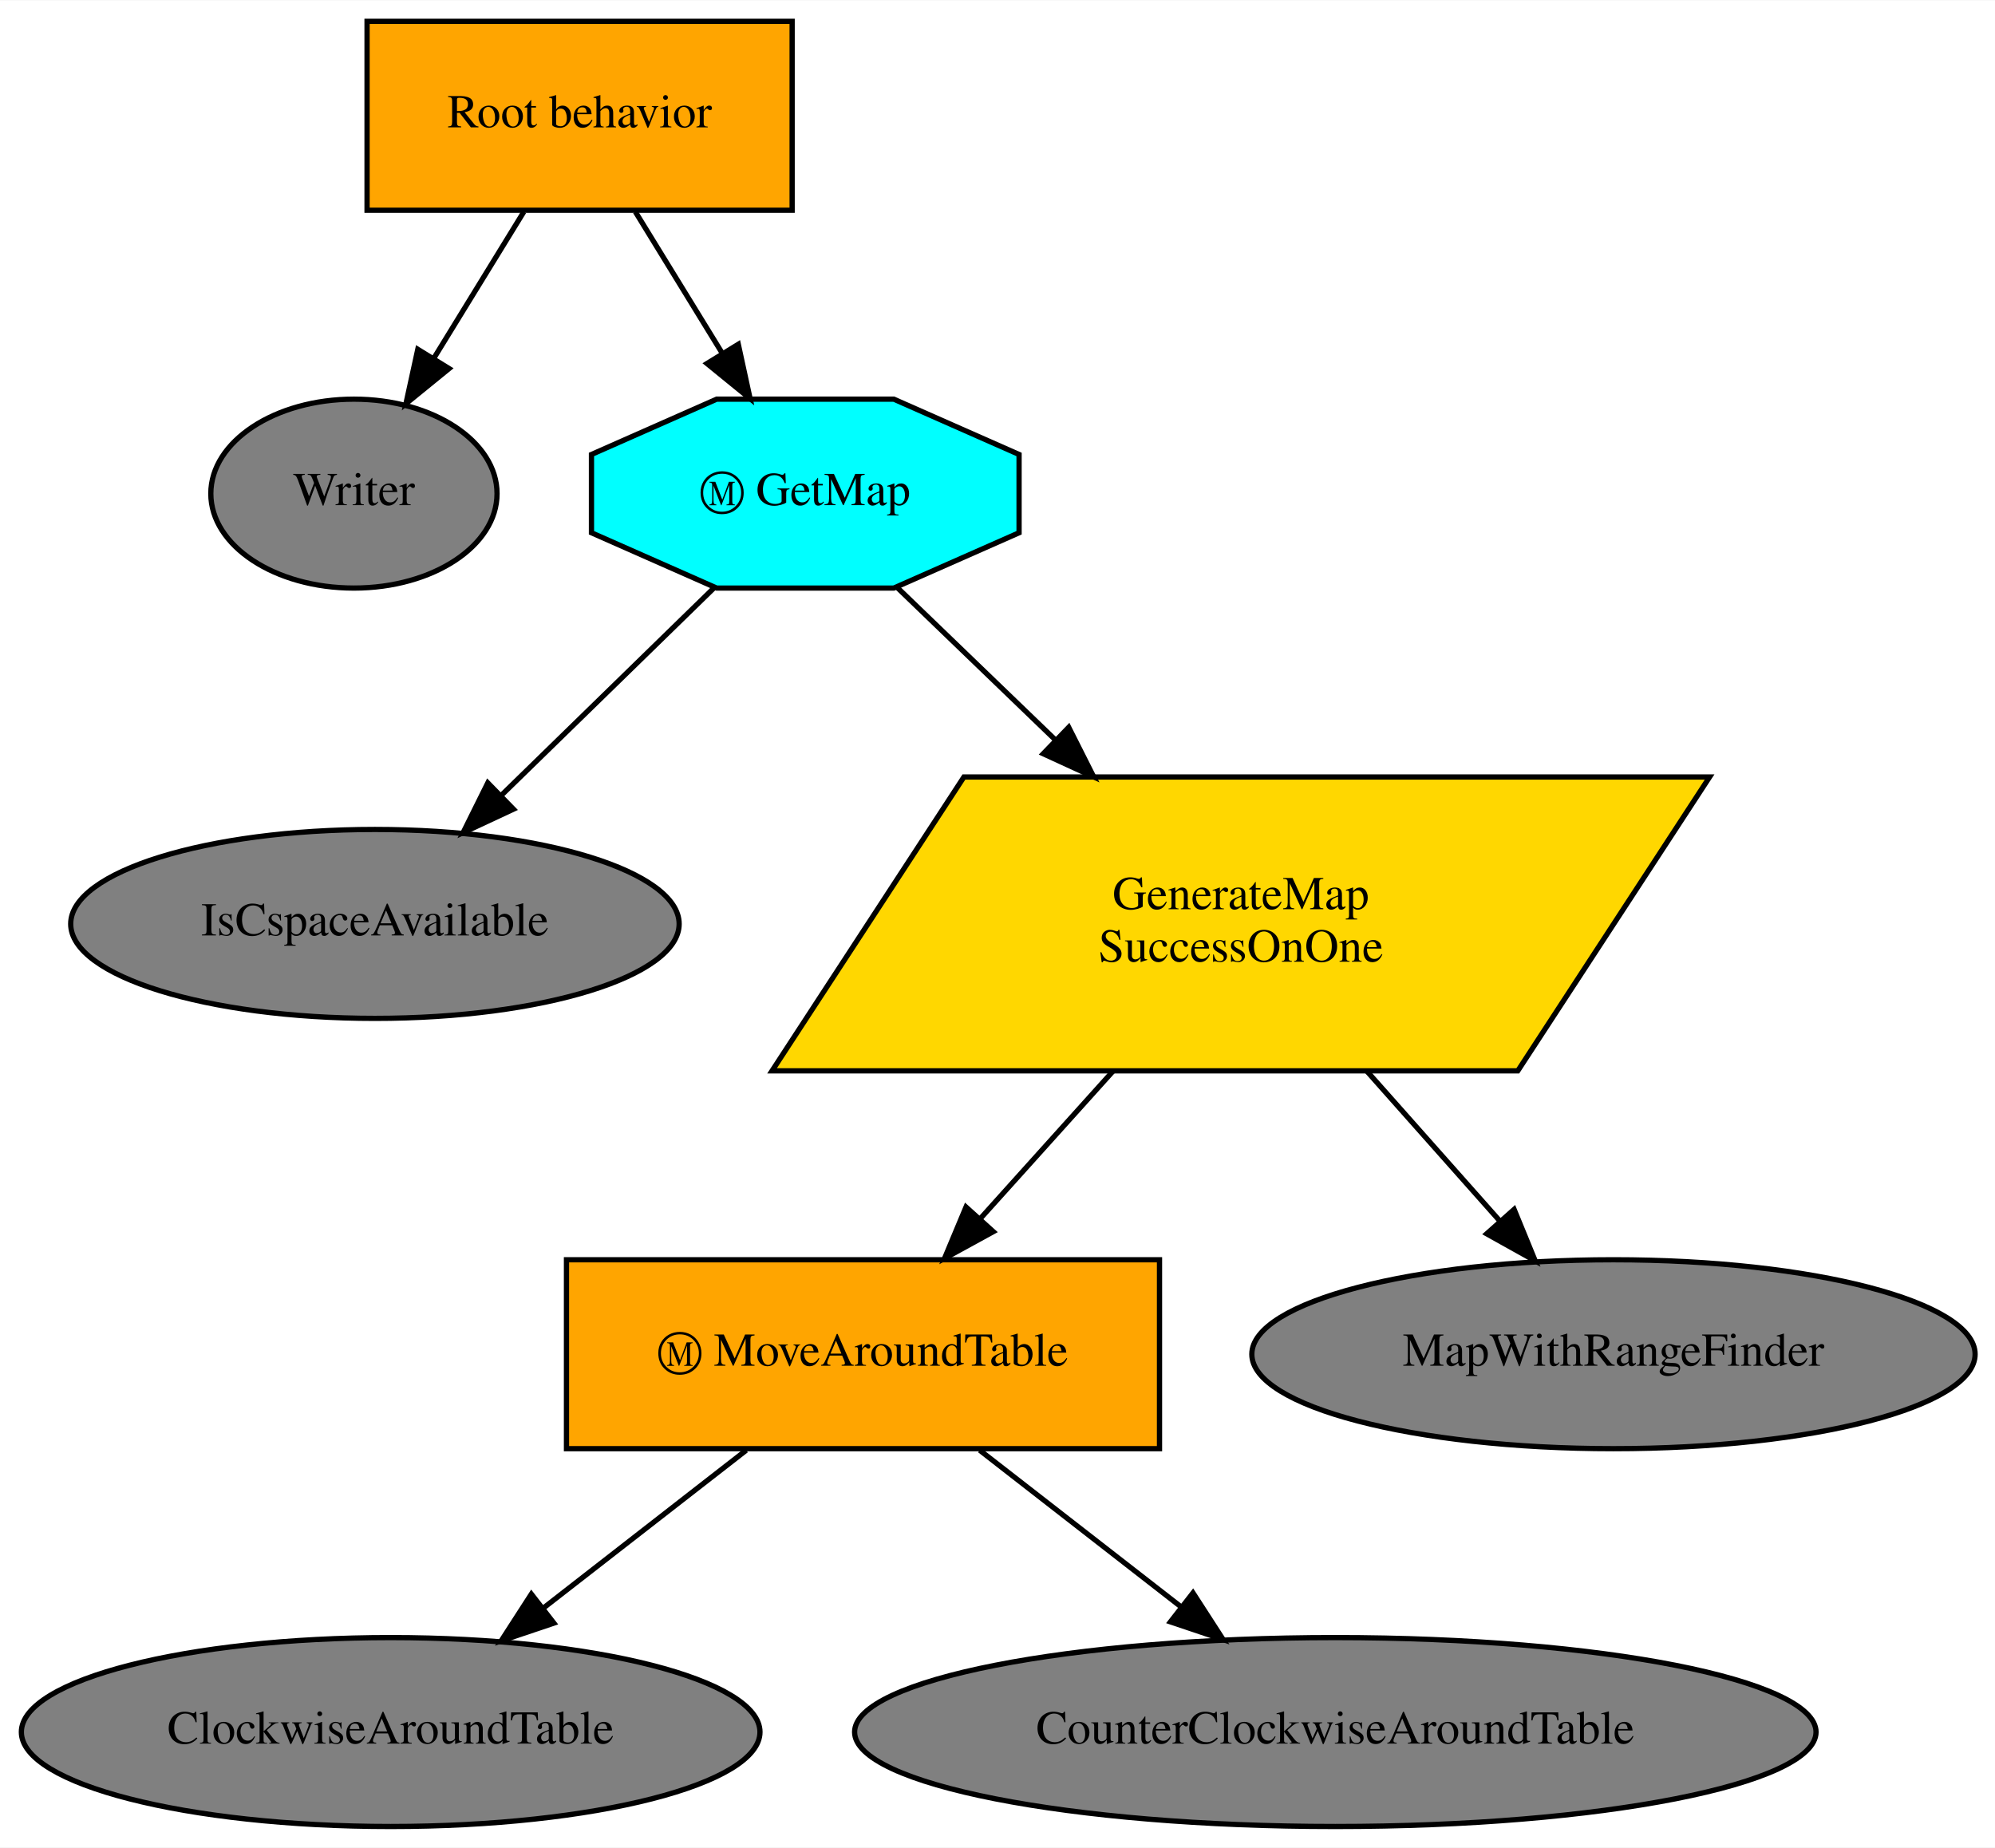
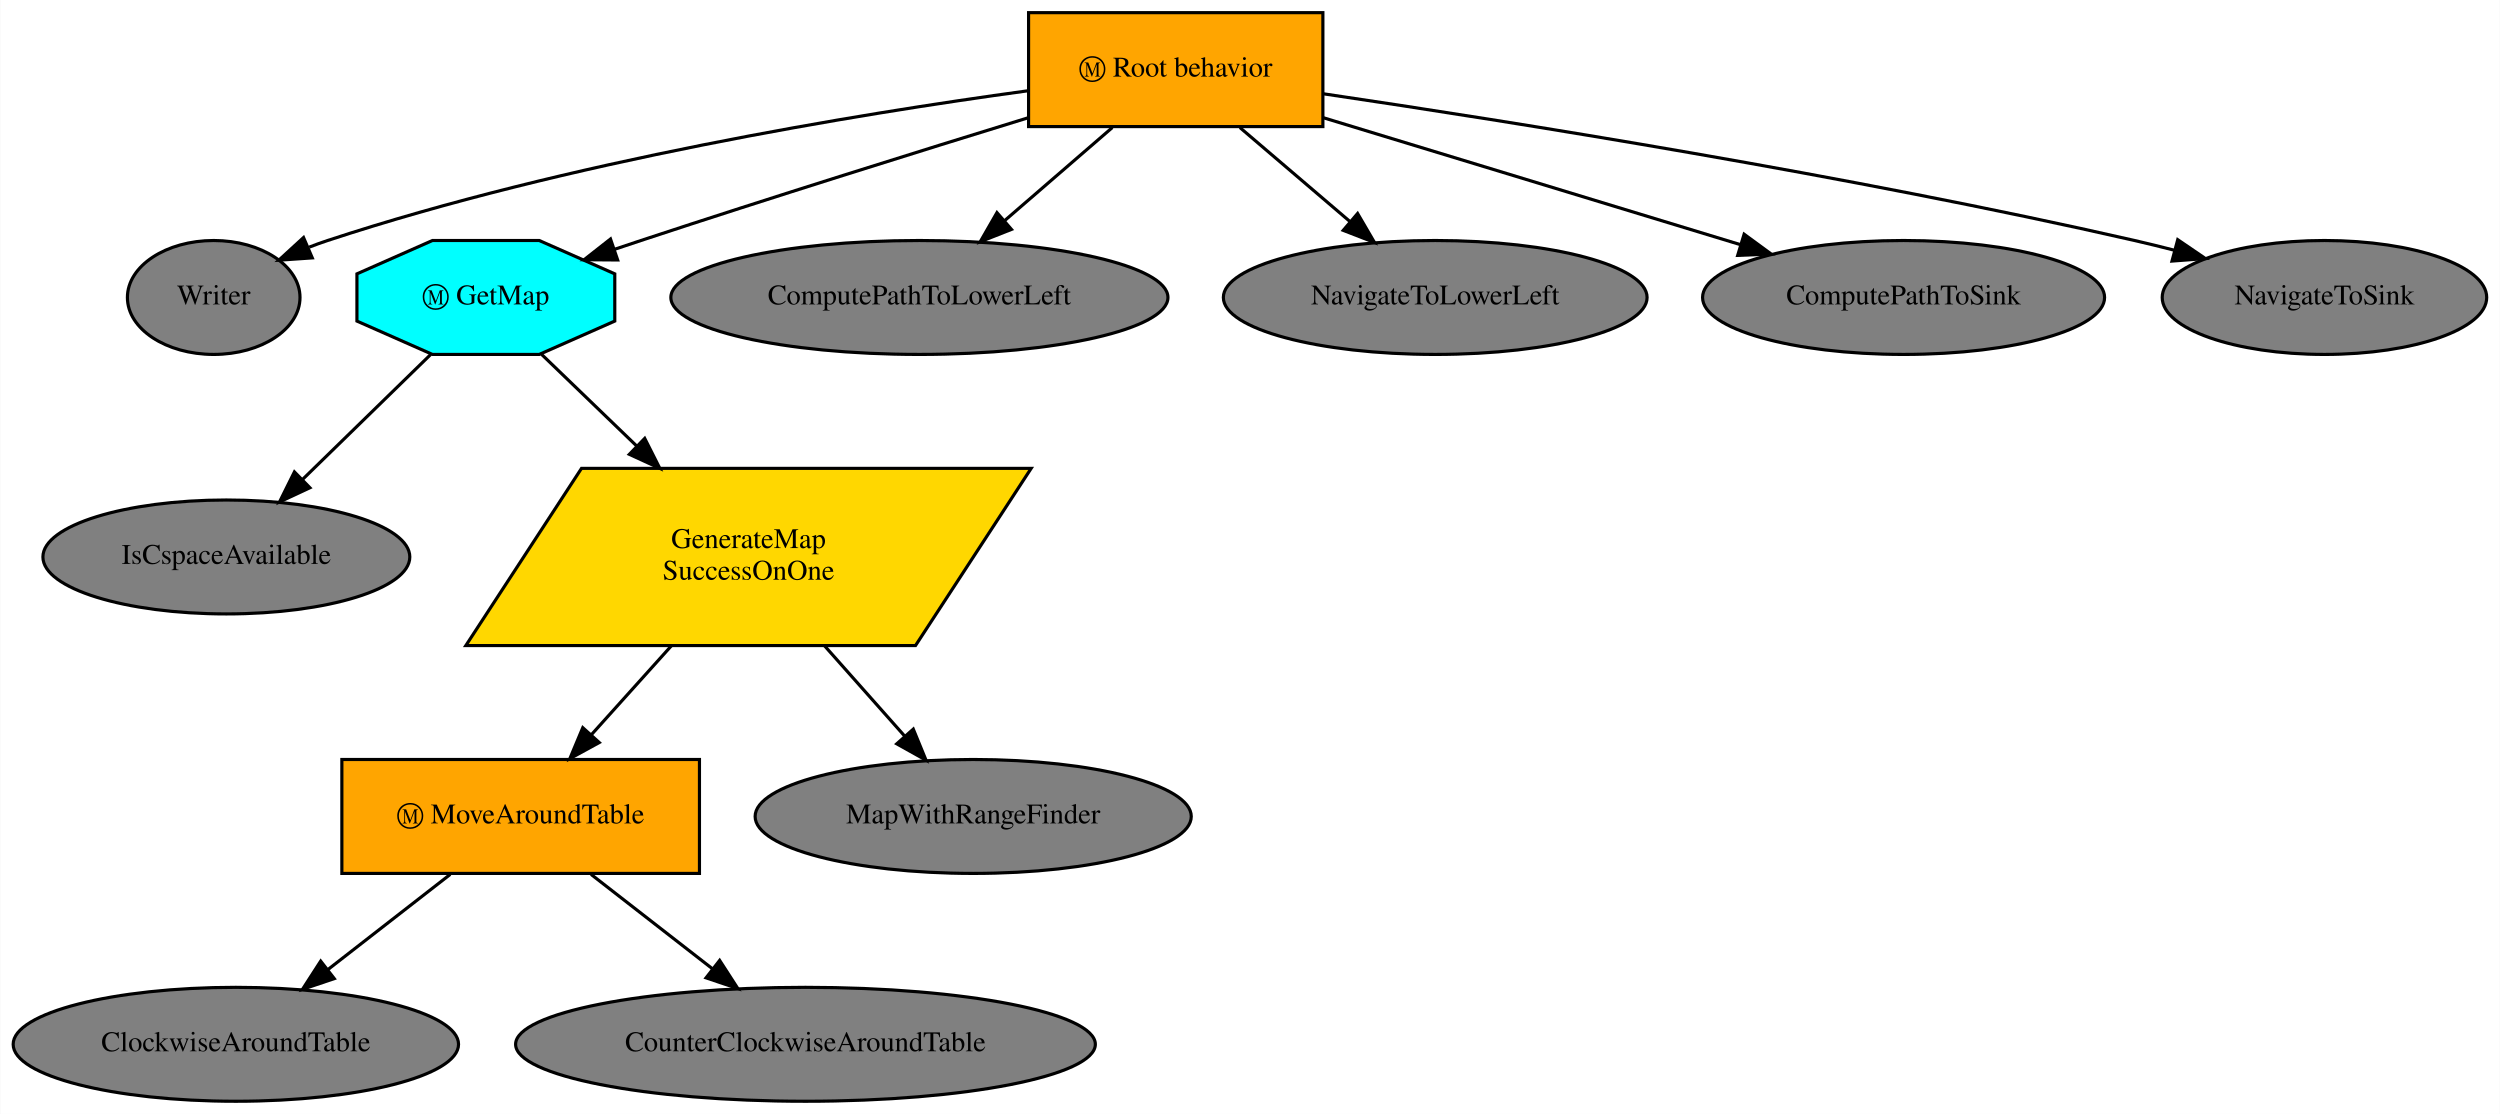
- <svg xmlns="http://www.w3.org/2000/svg" width="380pt" height="352pt" viewBox="0.00 0.00 380.14 352.00">
+ <svg xmlns="http://www.w3.org/2000/svg" width="790pt" height="352pt" viewBox="0.00 0.00 789.82 352.00">
  <g id="graph0" class="graph" transform="scale(1 1) rotate(0) translate(4 348)">
-     <polygon fill="white" stroke="transparent" points="-4,4 -4,-348 376.14,-348 376.14,4 -4,4" />
+     <polygon fill="white" stroke="transparent" points="-4,4 -4,-348 785.82,-348 785.82,4 -4,4" />
    <g id="node1" class="node">
-       <polygon fill="orange" stroke="black" points="146.94,-344 65.94,-344 65.94,-308 146.94,-308 146.94,-344" />
-       <text text-anchor="middle" x="106.44" y="-323.8" font-family="Times,serif" font-size="9.00">Root behavior</text>
+       <polygon fill="orange" stroke="black" points="413.94,-344 320.94,-344 320.94,-308 413.94,-308 413.94,-344" />
+       <text text-anchor="middle" x="367.44" y="-323.8" font-family="Times,serif" font-size="9.00">Ⓜ Root behavior</text>
    </g>
    <g id="node2" class="node">
      <ellipse fill="gray" stroke="black" cx="63.44" cy="-254" rx="27.27" ry="18" />
      <text text-anchor="middle" x="63.44" y="-251.8" font-family="Times,serif" font-size="9.00">Writer</text>
    </g>
    <g id="edge1" class="edge">
-       <path fill="none" stroke="black" d="M95.81,-307.7C90.66,-299.32 84.38,-289.1 78.73,-279.9" />
-       <polygon fill="black" stroke="black" points="81.57,-277.83 73.35,-271.14 75.61,-281.5 81.57,-277.83" />
+       <path fill="none" stroke="black" d="M320.55,-319.29C266.34,-311.87 174.89,-296.86 99.44,-272 97.52,-271.37 95.57,-270.66 93.61,-269.9" />
+       <polygon fill="black" stroke="black" points="94.59,-266.51 84.02,-265.78 91.83,-272.94 94.59,-266.51" />
    </g>
    <g id="node3" class="node">
      <polygon fill="cyan" stroke="black" points="190.18,-246.54 190.18,-261.46 166.31,-272 132.56,-272 108.7,-261.46 108.7,-246.54 132.56,-236 166.31,-236 190.18,-246.54" />
      <text text-anchor="middle" x="149.44" y="-251.8" font-family="Times,serif" font-size="9.00">Ⓜ GetMap</text>
    </g>
    <g id="edge2" class="edge">
-       <path fill="none" stroke="black" d="M117.07,-307.7C122.06,-299.56 128.13,-289.69 133.65,-280.7" />
-       <polygon fill="black" stroke="black" points="136.68,-282.46 138.93,-272.1 130.71,-278.79 136.68,-282.46" />
+       <path fill="none" stroke="black" d="M320.69,-310.75C286.69,-300.29 239.61,-285.59 198.44,-272 195.71,-271.1 192.9,-270.16 190.08,-269.21" />
+       <polygon fill="black" stroke="black" points="191.09,-265.85 180.49,-265.93 188.83,-272.48 191.09,-265.85" />
+     </g>
+     <g id="node10" class="node">
+       <ellipse fill="gray" stroke="black" cx="286.44" cy="-254" rx="78.54" ry="18" />
+       <text text-anchor="middle" x="286.44" y="-251.8" font-family="Times,serif" font-size="9.00">ComputePathToLowerLeft</text>
+     </g>
+     <g id="edge9" class="edge">
+       <path fill="none" stroke="black" d="M347.41,-307.7C337.16,-298.84 324.53,-287.92 313.43,-278.33" />
+       <polygon fill="black" stroke="black" points="315.53,-275.51 305.67,-271.62 310.95,-280.81 315.53,-275.51" />
+     </g>
+     <g id="node11" class="node">
+       <ellipse fill="gray" stroke="black" cx="449.44" cy="-254" rx="66.95" ry="18" />
+       <text text-anchor="middle" x="449.44" y="-251.8" font-family="Times,serif" font-size="9.00">NavigateToLowerLeft</text>
+     </g>
+     <g id="edge10" class="edge">
+       <path fill="none" stroke="black" d="M387.71,-307.7C398.16,-298.77 411.06,-287.76 422.36,-278.11" />
+       <polygon fill="black" stroke="black" points="424.91,-280.54 430.25,-271.38 420.37,-275.21 424.91,-280.54" />
+     </g>
+     <g id="node12" class="node">
+       <ellipse fill="gray" stroke="black" cx="597.44" cy="-254" rx="63.52" ry="18" />
+       <text text-anchor="middle" x="597.44" y="-251.8" font-family="Times,serif" font-size="9.00">ComputePathToSink</text>
+     </g>
+     <g id="edge11" class="edge">
+       <path fill="none" stroke="black" d="M413.98,-310.83C452.22,-299.2 506.33,-282.73 545.88,-270.69" />
+       <polygon fill="black" stroke="black" points="547.05,-273.99 555.6,-267.73 545.02,-267.3 547.05,-273.99" />
+     </g>
+     <g id="node13" class="node">
+       <ellipse fill="gray" stroke="black" cx="730.44" cy="-254" rx="51.27" ry="18" />
+       <text text-anchor="middle" x="730.44" y="-251.8" font-family="Times,serif" font-size="9.00">NavigateToSink</text>
+     </g>
+     <g id="edge12" class="edge">
+       <path fill="none" stroke="black" d="M414.19,-318.35C473.97,-309.5 580.5,-292.55 670.44,-272 674.53,-271.06 678.77,-270.02 683,-268.93" />
+       <polygon fill="black" stroke="black" points="684.07,-272.26 692.82,-266.3 682.26,-265.5 684.07,-272.26" />
    </g>
    <g id="node4" class="node">
      <ellipse fill="gray" stroke="black" cx="67.44" cy="-172" rx="57.97" ry="18" />
      <text text-anchor="middle" x="67.44" y="-169.8" font-family="Times,serif" font-size="9.00">IsCspaceAvailable</text>
    </g>
    <g id="edge3" class="edge">
      <path fill="none" stroke="black" d="M132.05,-236.03C120.26,-224.53 104.52,-209.17 91.52,-196.5" />
      <polygon fill="black" stroke="black" points="93.84,-193.87 84.24,-189.39 88.95,-198.88 93.84,-193.87" />
    </g>
    <g id="node5" class="node">
      <polygon fill="gold" stroke="black" points="321.76,-200 179.67,-200 143.11,-144 285.21,-144 321.76,-200" />
      <text text-anchor="middle" x="232.44" y="-174.8" font-family="Times,serif" font-size="9.00">GenerateMap</text>
      <text text-anchor="middle" x="232.44" y="-164.8" font-family="Times,serif" font-size="9.00">SuccessOnOne</text>
    </g>
    <g id="edge4" class="edge">
      <path fill="none" stroke="black" d="M167.04,-236.03C175.77,-227.62 186.64,-217.14 197,-207.16" />
      <polygon fill="black" stroke="black" points="199.64,-209.47 204.41,-200.01 194.78,-204.43 199.64,-209.47" />
    </g>
    <g id="node6" class="node">
      <polygon fill="orange" stroke="black" points="216.94,-108 103.94,-108 103.94,-72 216.94,-72 216.94,-108" />
      <text text-anchor="middle" x="160.44" y="-87.8" font-family="Times,serif" font-size="9.00">Ⓜ MoveAroundTable</text>
    </g>
    <g id="edge5" class="edge">
      <path fill="none" stroke="black" d="M208.06,-143.92C199.86,-134.8 190.75,-124.68 182.72,-115.76" />
      <polygon fill="black" stroke="black" points="185.27,-113.36 175.98,-108.27 180.07,-118.05 185.27,-113.36" />
    </g>
    <g id="node9" class="node">
      <ellipse fill="gray" stroke="black" cx="303.44" cy="-90" rx="68.91" ry="18" />
      <text text-anchor="middle" x="303.44" y="-87.8" font-family="Times,serif" font-size="9.00">MapWithRangeFinder</text>
    </g>
    <g id="edge8" class="edge">
      <path fill="none" stroke="black" d="M256.47,-143.92C264.69,-134.66 273.82,-124.37 281.83,-115.34" />
      <polygon fill="black" stroke="black" points="284.51,-117.6 288.53,-107.79 279.28,-112.95 284.51,-117.6" />
    </g>
    <g id="node7" class="node">
      <ellipse fill="gray" stroke="black" cx="70.44" cy="-18" rx="70.37" ry="18" />
      <text text-anchor="middle" x="70.44" y="-15.8" font-family="Times,serif" font-size="9.00">ClockwiseAroundTable</text>
    </g>
    <g id="edge6" class="edge">
      <path fill="none" stroke="black" d="M138.19,-71.7C126.49,-62.6 112.01,-51.33 99.44,-41.55" />
      <polygon fill="black" stroke="black" points="101.54,-38.76 91.5,-35.38 97.25,-44.29 101.54,-38.76" />
    </g>
    <g id="node8" class="node">
      <ellipse fill="gray" stroke="black" cx="250.44" cy="-18" rx="91.6" ry="18" />
      <text text-anchor="middle" x="250.44" y="-15.8" font-family="Times,serif" font-size="9.00">CounterClockwiseAroundTable</text>
    </g>
    <g id="edge7" class="edge">
      <path fill="none" stroke="black" d="M182.68,-71.7C194.3,-62.66 208.66,-51.5 221.16,-41.77" />
      <polygon fill="black" stroke="black" points="223.32,-44.52 229.07,-35.62 219.02,-39 223.32,-44.52" />
    </g>
  </g>
</svg>
